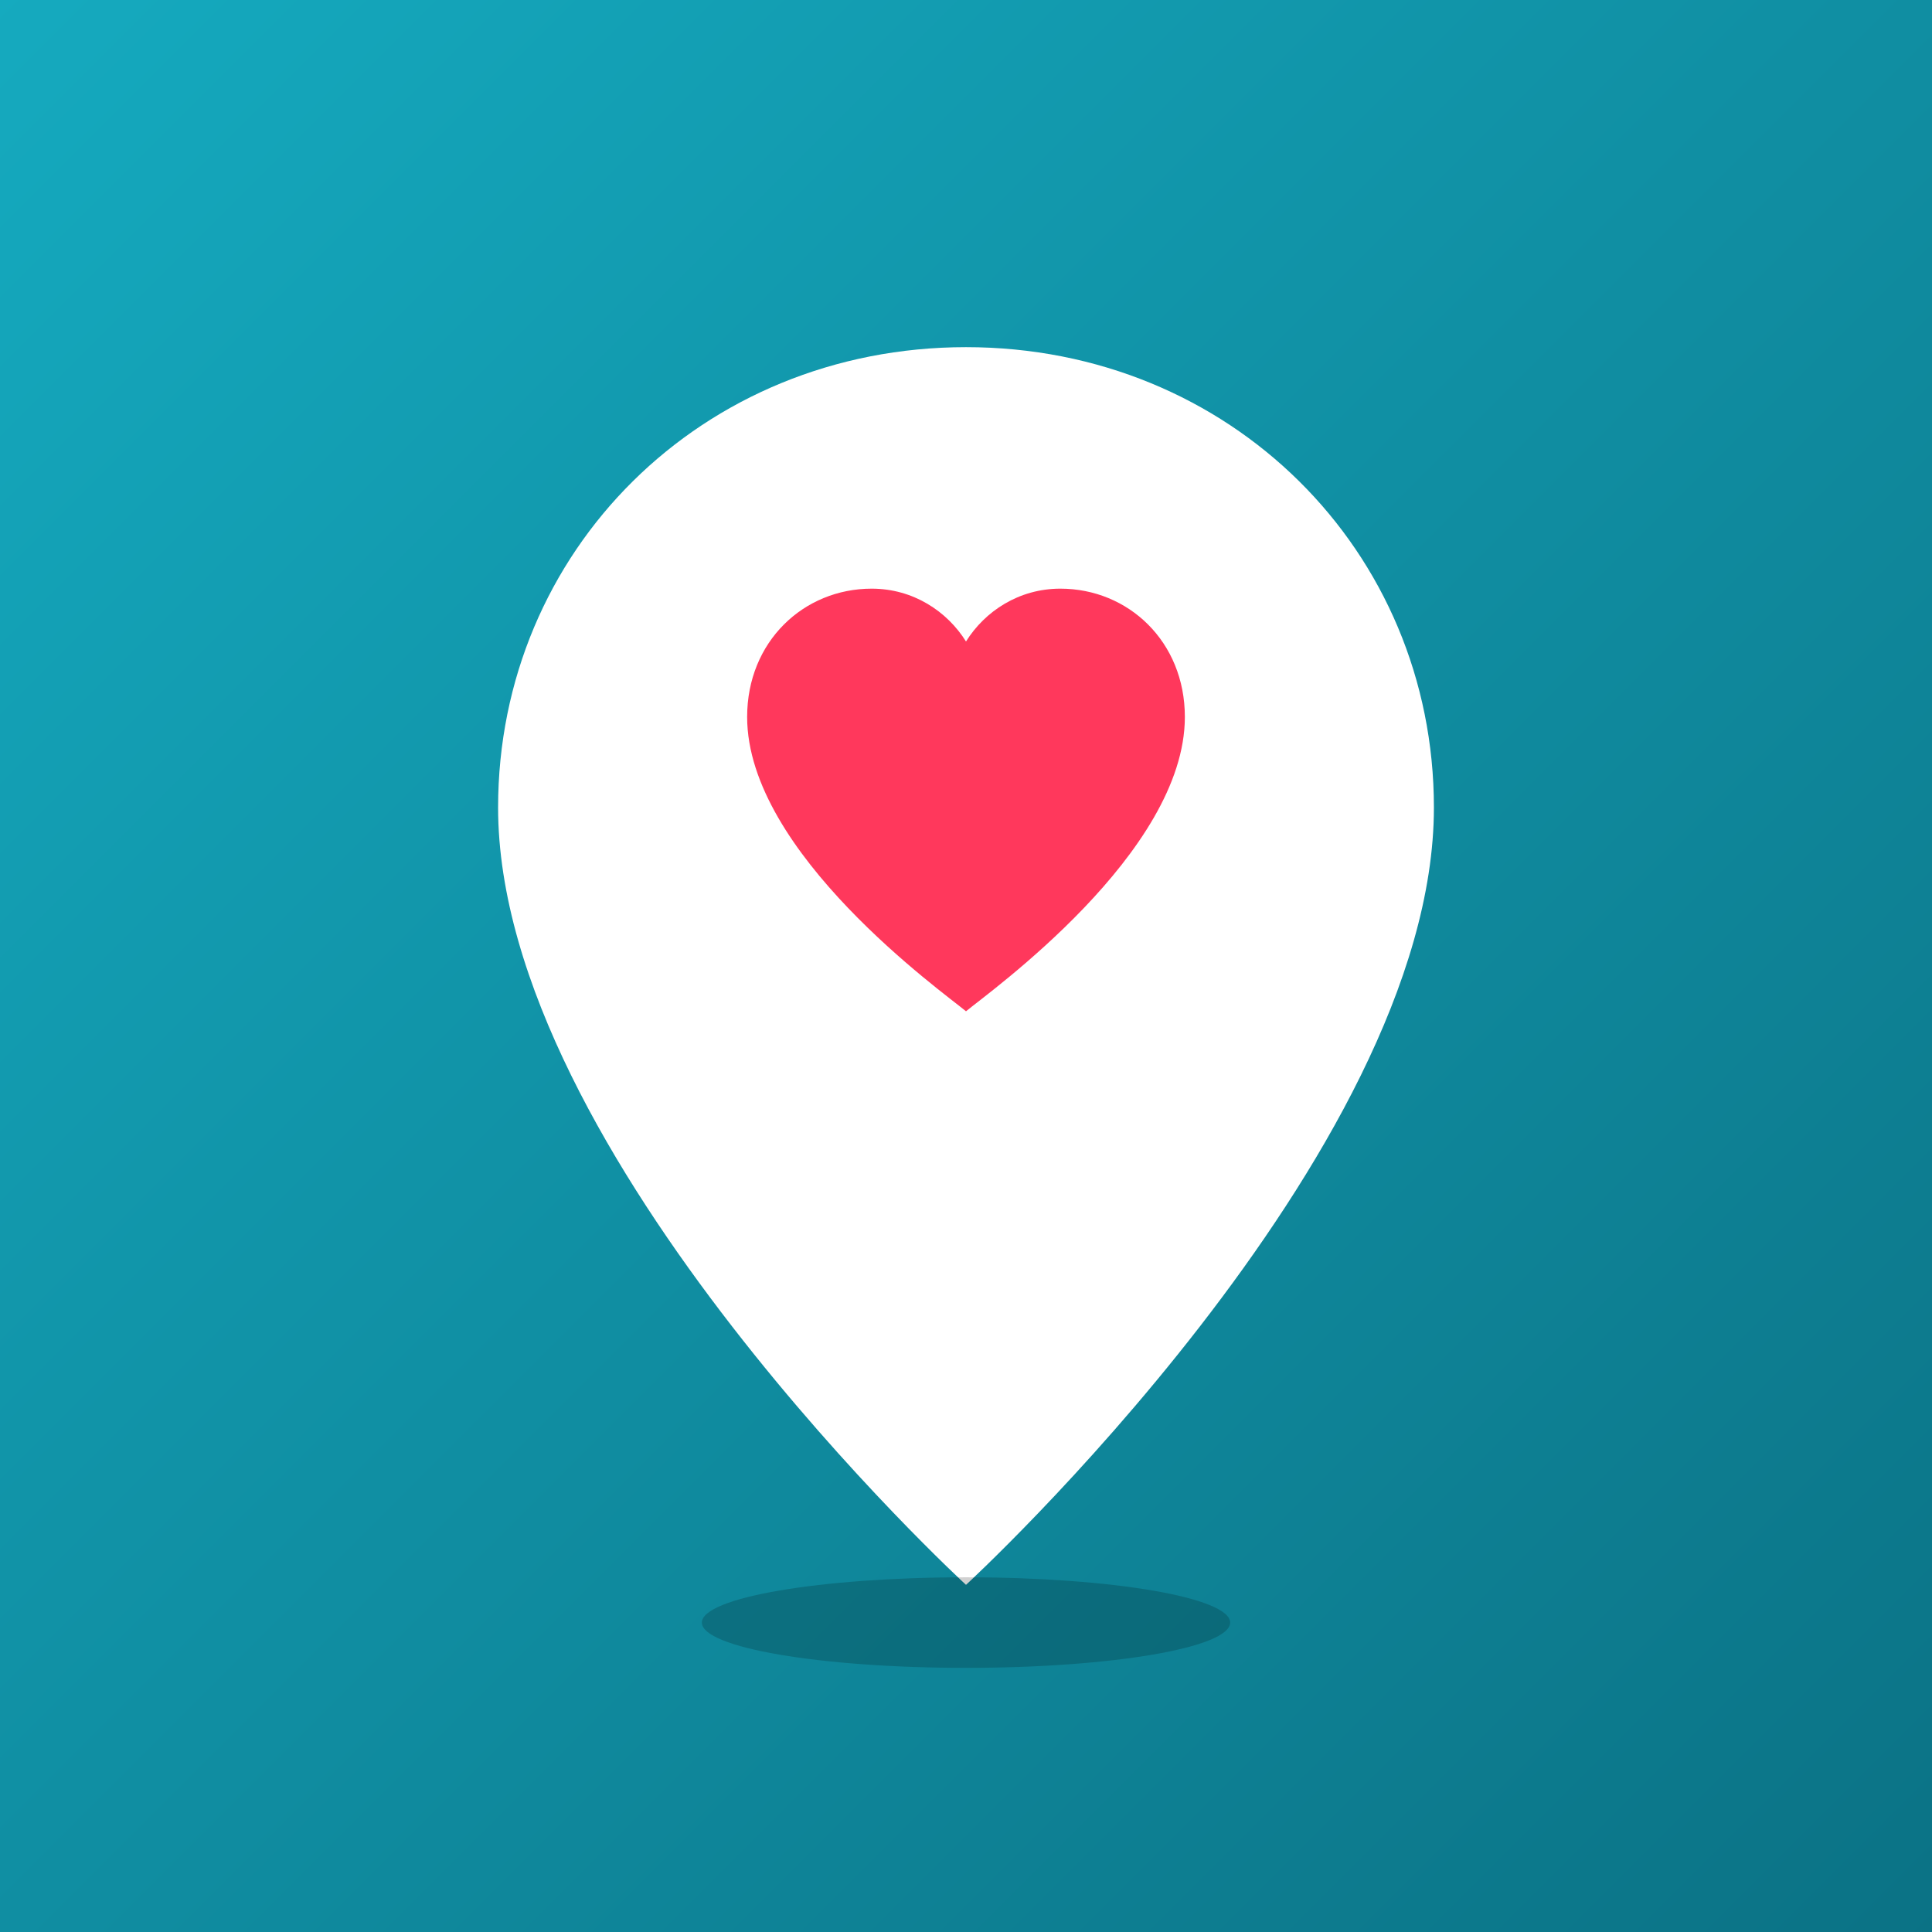
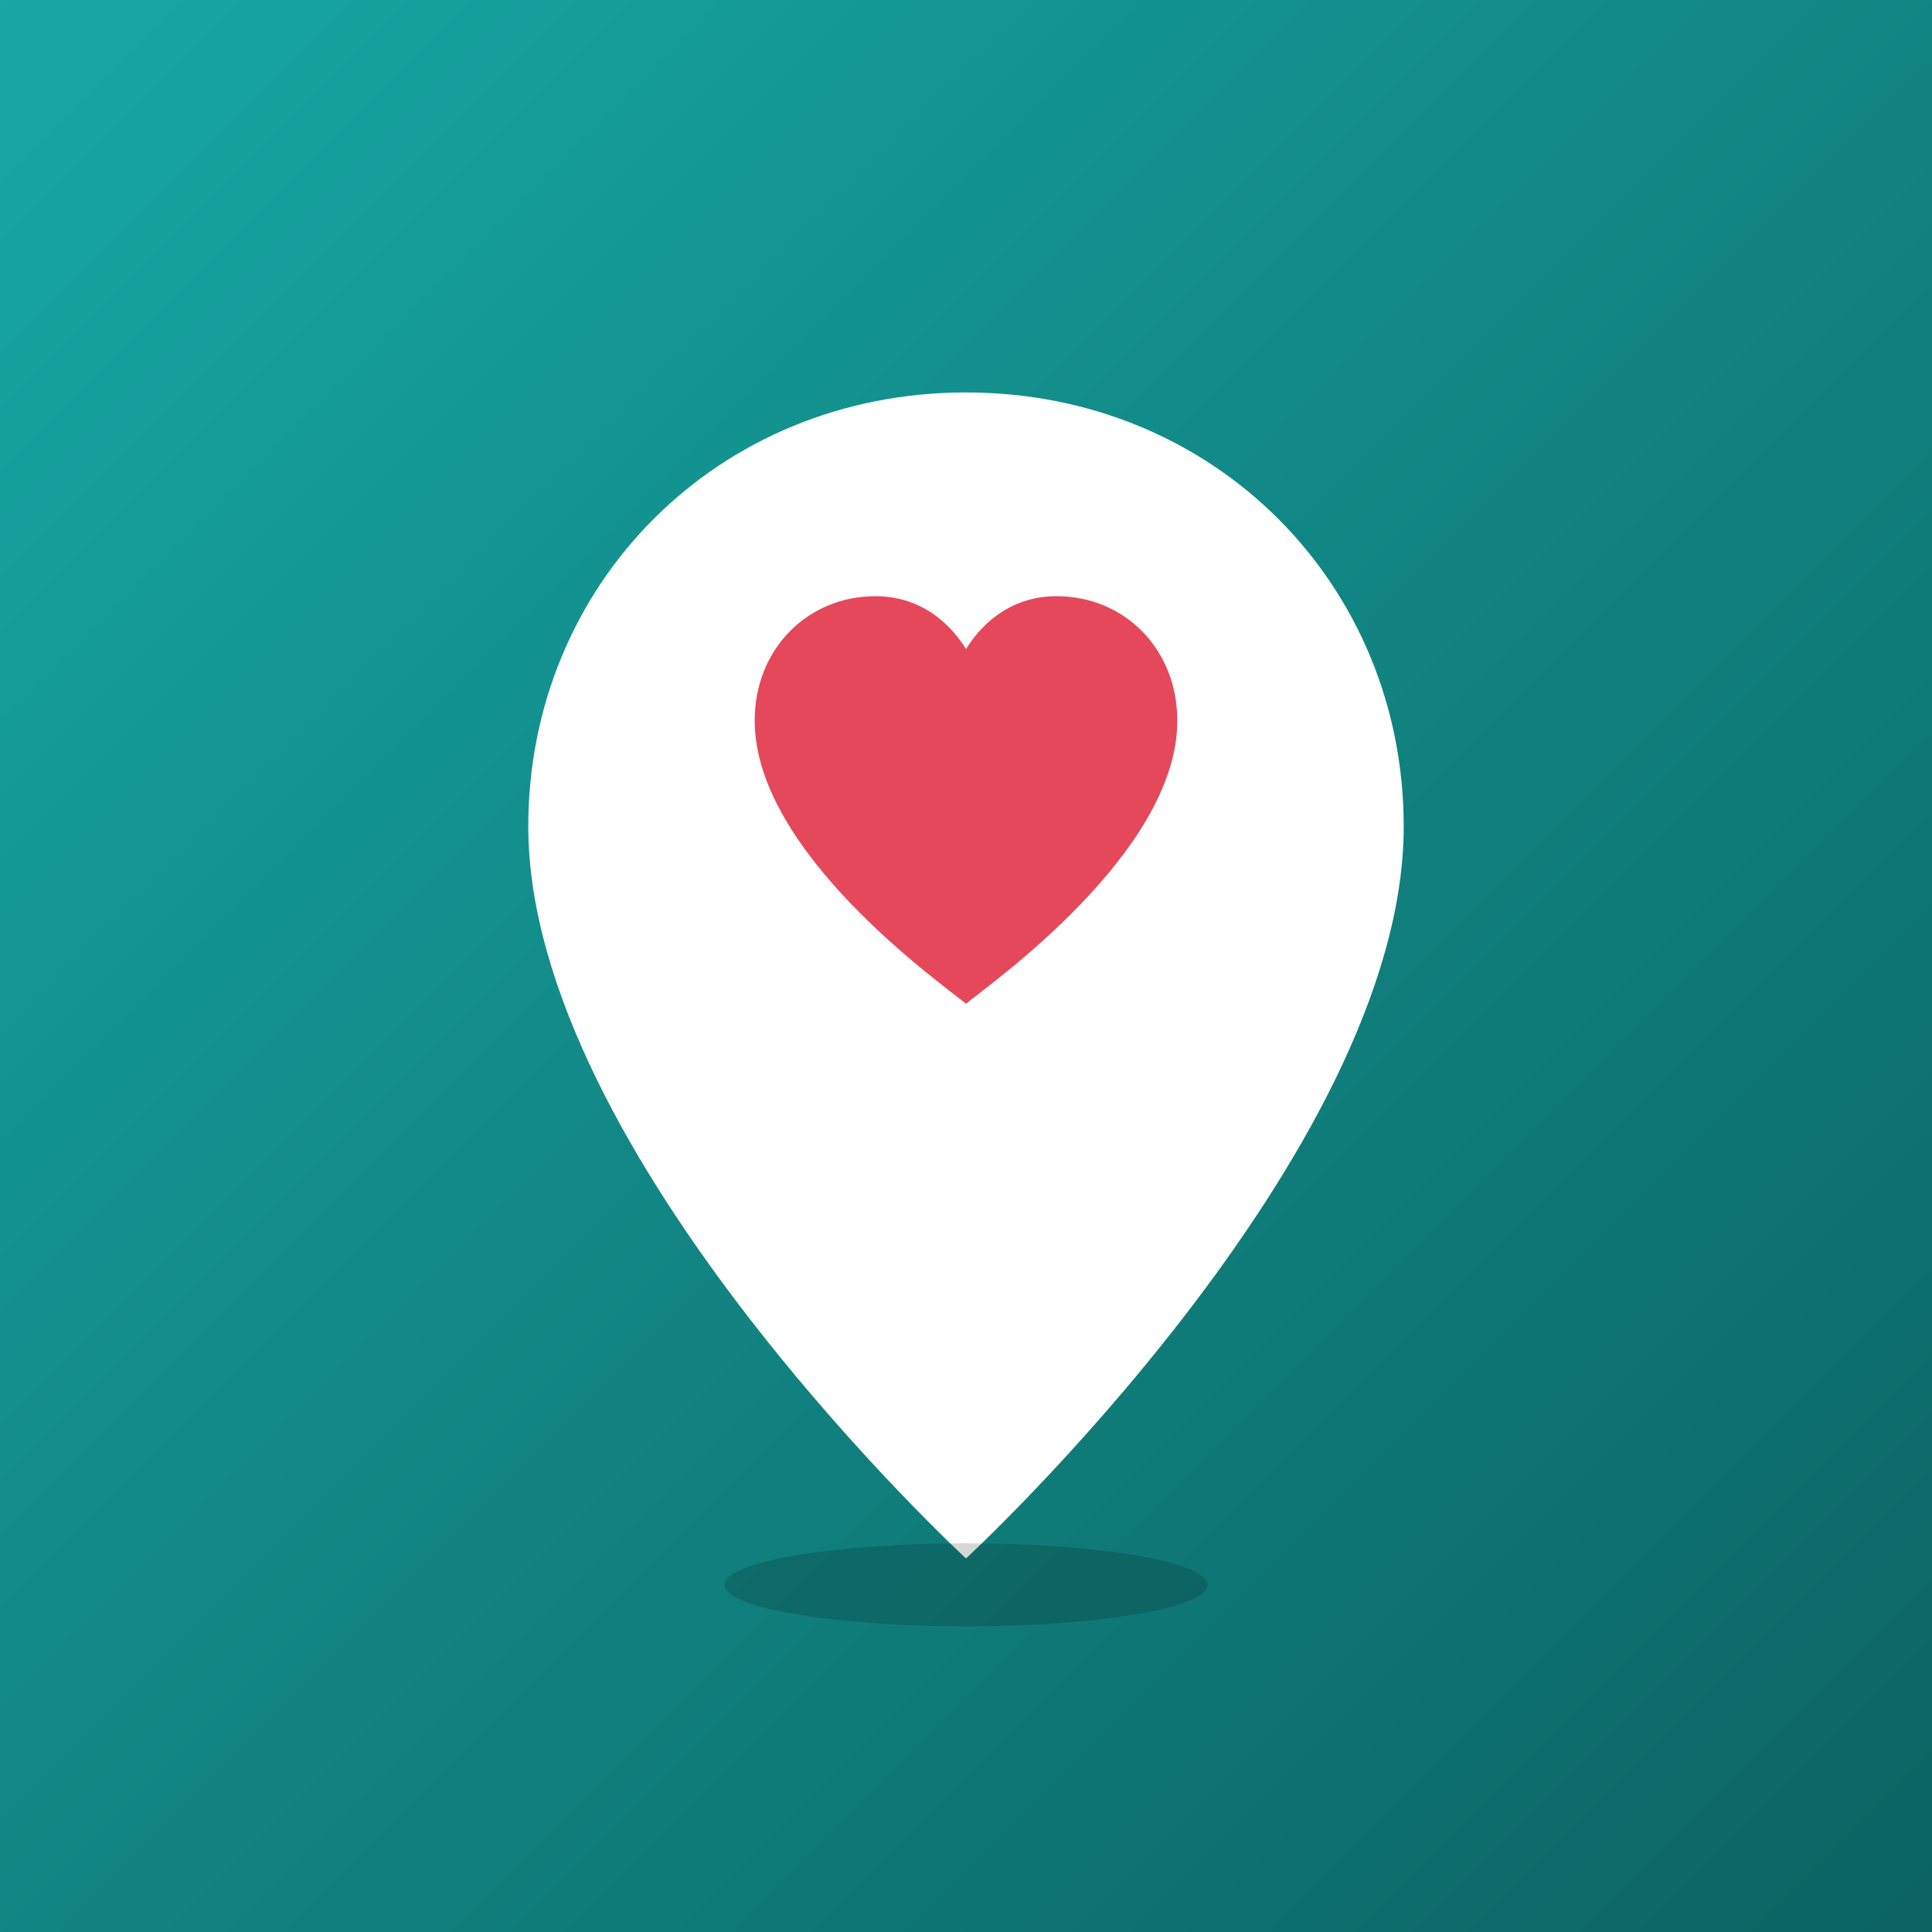
<svg xmlns="http://www.w3.org/2000/svg" viewBox="0 0 512 512">
  <defs>
    <linearGradient id="bg" x1="0" y1="0" x2="1" y2="1">
-       <stop offset="0" stop-color="#15aabf" />
-       <stop offset="1" stop-color="#0b7285" />
+       <stop offset="0" stop-color="#17a8a4" />
+       <stop offset="1" stop-color="#0b6362" />
    </linearGradient>
  </defs>
  <rect width="512" height="512" fill="url(#bg)" />
-   <path d="M256 92c-70 0-124 54-124 122 0 92 124 206 124 206s124-114 124-206c0-68-54-122-124-122z" fill="#fff" />
-   <path d="M256 268c-6-5-58-42-58-78 0-20 15-34 33-34 11 0 20 6 25 14 5-8 14-14 25-14 18 0 33 14 33 34 0 36-52 73-58 78z" fill="#ff385c" />
-   <ellipse cx="256" cy="430" rx="70" ry="12" fill="#000" opacity=".18" />
+   <path d="M256 104c-66 0-116 51-116 115 0 87 116 194 116 194s116-107 116-194c0-64-50-115-116-115z" fill="#fff" />
+   <path d="M256 266c-6-5-56-40-56-75 0-19 14-33 32-33 11 0 19 6 24 14 5-8 13-14 24-14 18 0 32 14 32 33 0 35-50 70-56 75z" fill="#e5485a" />
+   <ellipse cx="256" cy="420" rx="64" ry="11" fill="#000" opacity=".16" />
</svg>
